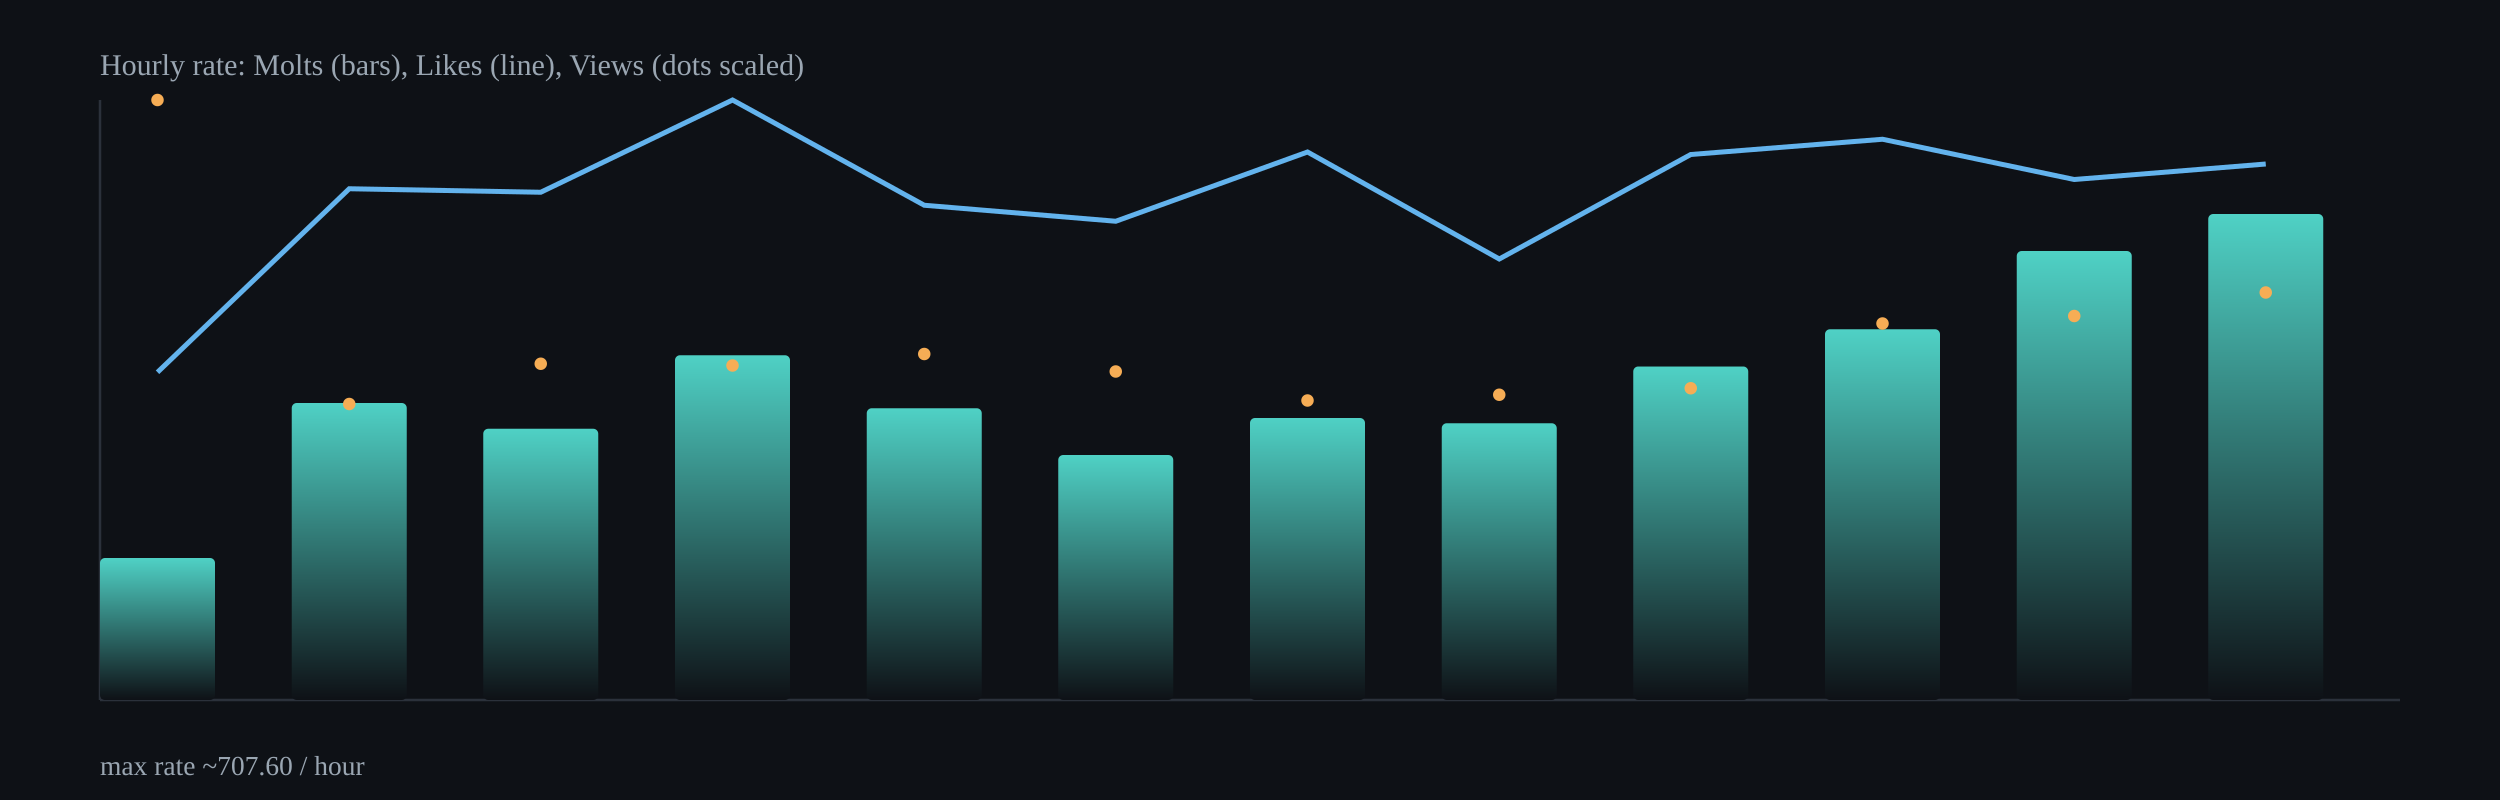
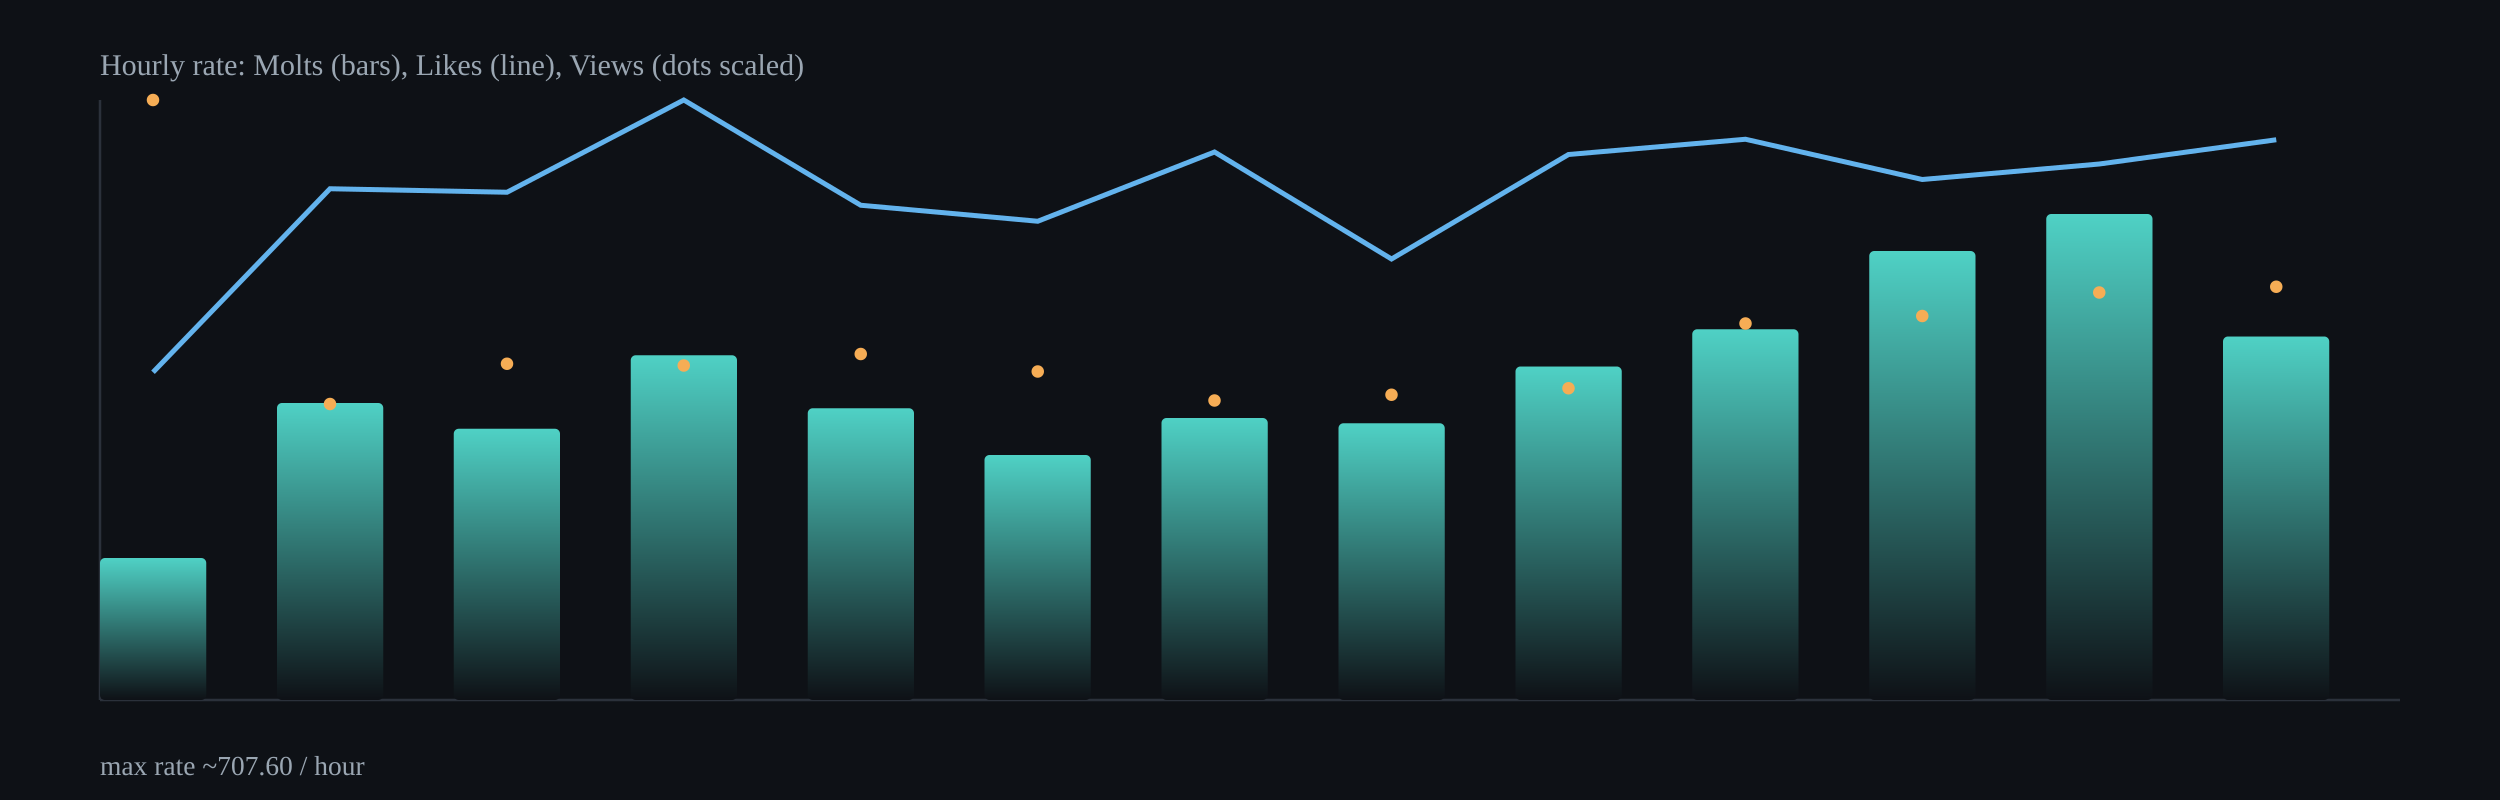
<svg xmlns="http://www.w3.org/2000/svg" width="1000" height="320" viewBox="0 0 1000 320">
  <defs>
    <linearGradient id="barGrad" x1="0" x2="0" y1="0" y2="1">
      <stop offset="0%" stop-color="#4fd1c5" />
      <stop offset="100%" stop-color="#0e1116" />
    </linearGradient>
  </defs>
  <rect x="0" y="0" width="1000" height="320" fill="#0e1116" />
  <g stroke="#2b313b" stroke-width="1">
    <line x1="40" y1="280" x2="960" y2="280" />
    <line x1="40" y1="40" x2="40" y2="280" />
  </g>
-   <rect x="40.0" y="223.2" width="46.0" height="56.8" rx="2" fill="url(#barGrad)" />
-   <rect x="116.7" y="161.2" width="46.0" height="118.8" rx="2" fill="url(#barGrad)" />
-   <rect x="193.3" y="171.5" width="46.0" height="108.5" rx="2" fill="url(#barGrad)" />
-   <rect x="270.0" y="142.1" width="46.0" height="137.9" rx="2" fill="url(#barGrad)" />
-   <rect x="346.7" y="163.3" width="46.0" height="116.7" rx="2" fill="url(#barGrad)" />
-   <rect x="423.3" y="182.0" width="46.0" height="98.0" rx="2" fill="url(#barGrad)" />
-   <rect x="500.0" y="167.2" width="46.0" height="112.8" rx="2" fill="url(#barGrad)" />
-   <rect x="576.7" y="169.3" width="46.0" height="110.7" rx="2" fill="url(#barGrad)" />
-   <rect x="653.3" y="146.6" width="46.0" height="133.4" rx="2" fill="url(#barGrad)" />
-   <rect x="730.0" y="131.7" width="46.0" height="148.3" rx="2" fill="url(#barGrad)" />
-   <rect x="806.7" y="100.4" width="46.0" height="179.6" rx="2" fill="url(#barGrad)" />
-   <rect x="883.3" y="85.6" width="46.0" height="194.4" rx="2" fill="url(#barGrad)" />
-   <polyline fill="none" stroke="#63b3ed" stroke-width="2" points="63.0,148.9 139.7,75.5 216.3,76.9 293.0,40.0 369.7,82.1 446.3,88.5 523.0,60.8 599.7,103.6 676.3,61.8 753.0,55.7 829.7,71.8 906.3,65.6" />
-   <circle cx="63.0" cy="40.0" r="2.5" fill="#f6ad55" />
-   <circle cx="139.7" cy="161.6" r="2.5" fill="#f6ad55" />
-   <circle cx="216.3" cy="145.5" r="2.5" fill="#f6ad55" />
-   <circle cx="293.0" cy="146.2" r="2.5" fill="#f6ad55" />
-   <circle cx="369.7" cy="141.6" r="2.5" fill="#f6ad55" />
-   <circle cx="446.3" cy="148.6" r="2.5" fill="#f6ad55" />
-   <circle cx="523.0" cy="160.2" r="2.5" fill="#f6ad55" />
-   <circle cx="599.7" cy="157.9" r="2.5" fill="#f6ad55" />
-   <circle cx="676.3" cy="155.3" r="2.5" fill="#f6ad55" />
-   <circle cx="753.0" cy="129.4" r="2.5" fill="#f6ad55" />
-   <circle cx="829.7" cy="126.4" r="2.5" fill="#f6ad55" />
-   <circle cx="906.3" cy="117.0" r="2.5" fill="#f6ad55" />
+   <rect x="40.0" y="223.2" width="42.5" height="56.8" rx="2" fill="url(#barGrad)" />
+   <rect x="110.8" y="161.2" width="42.5" height="118.8" rx="2" fill="url(#barGrad)" />
+   <rect x="181.5" y="171.5" width="42.5" height="108.5" rx="2" fill="url(#barGrad)" />
+   <rect x="252.3" y="142.1" width="42.5" height="137.9" rx="2" fill="url(#barGrad)" />
+   <rect x="323.1" y="163.3" width="42.5" height="116.7" rx="2" fill="url(#barGrad)" />
+   <rect x="393.8" y="182.0" width="42.5" height="98.0" rx="2" fill="url(#barGrad)" />
+   <rect x="464.6" y="167.2" width="42.5" height="112.8" rx="2" fill="url(#barGrad)" />
+   <rect x="535.4" y="169.3" width="42.5" height="110.7" rx="2" fill="url(#barGrad)" />
+   <rect x="606.2" y="146.6" width="42.5" height="133.4" rx="2" fill="url(#barGrad)" />
+   <rect x="676.9" y="131.7" width="42.5" height="148.3" rx="2" fill="url(#barGrad)" />
+   <rect x="747.7" y="100.4" width="42.5" height="179.6" rx="2" fill="url(#barGrad)" />
+   <rect x="818.5" y="85.6" width="42.5" height="194.4" rx="2" fill="url(#barGrad)" />
+   <rect x="889.2" y="134.6" width="42.5" height="145.4" rx="2" fill="url(#barGrad)" />
+   <polyline fill="none" stroke="#63b3ed" stroke-width="2" points="61.2,148.9 132.0,75.5 202.8,76.9 273.5,40.0 344.3,82.1 415.1,88.5 485.8,60.8 556.6,103.6 627.4,61.8 698.2,55.7 768.9,71.8 839.7,65.6 910.5,55.9" />
+   <circle cx="61.2" cy="40.0" r="2.5" fill="#f6ad55" />
+   <circle cx="132.0" cy="161.6" r="2.5" fill="#f6ad55" />
+   <circle cx="202.8" cy="145.5" r="2.5" fill="#f6ad55" />
+   <circle cx="273.5" cy="146.2" r="2.5" fill="#f6ad55" />
+   <circle cx="344.3" cy="141.6" r="2.5" fill="#f6ad55" />
+   <circle cx="415.1" cy="148.6" r="2.5" fill="#f6ad55" />
+   <circle cx="485.8" cy="160.2" r="2.5" fill="#f6ad55" />
+   <circle cx="556.6" cy="157.9" r="2.5" fill="#f6ad55" />
+   <circle cx="627.4" cy="155.3" r="2.5" fill="#f6ad55" />
+   <circle cx="698.2" cy="129.4" r="2.5" fill="#f6ad55" />
+   <circle cx="768.9" cy="126.4" r="2.5" fill="#f6ad55" />
+   <circle cx="839.7" cy="117.0" r="2.5" fill="#f6ad55" />
+   <circle cx="910.5" cy="114.7" r="2.5" fill="#f6ad55" />
  <text x="40" y="30" fill="#9aa6b2" font-size="12">Hourly rate: Molts (bars), Likes (line), Views (dots scaled)</text>
  <text x="40" y="310" fill="#9aa6b2" font-size="11">max rate ~707.60 / hour</text>
</svg>
